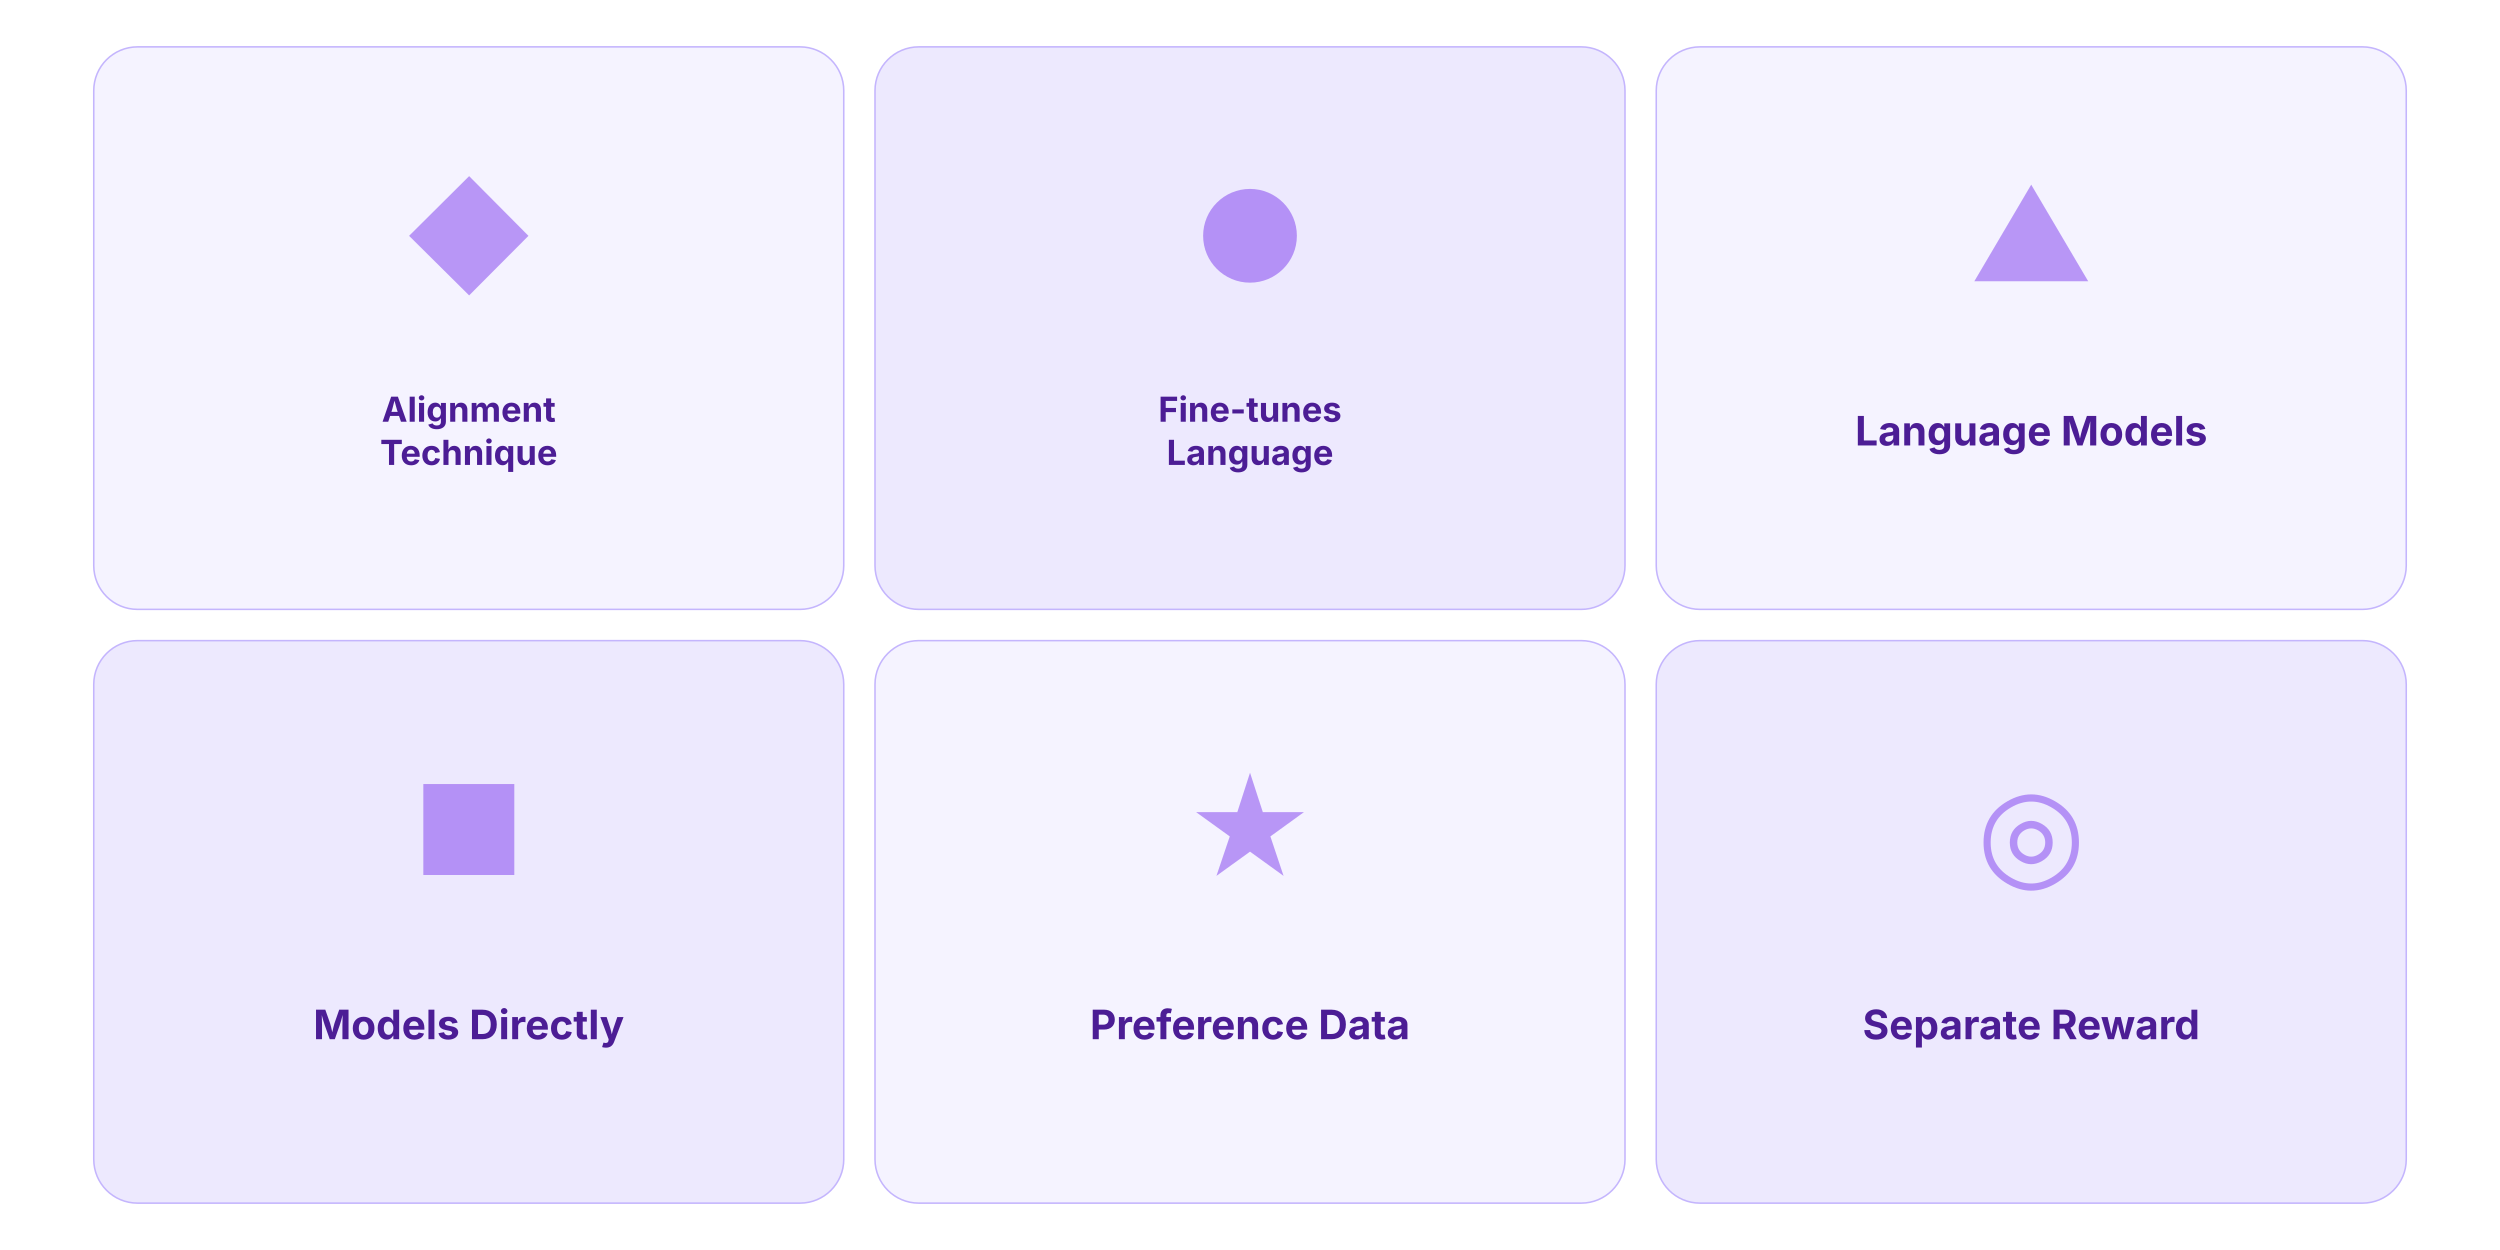
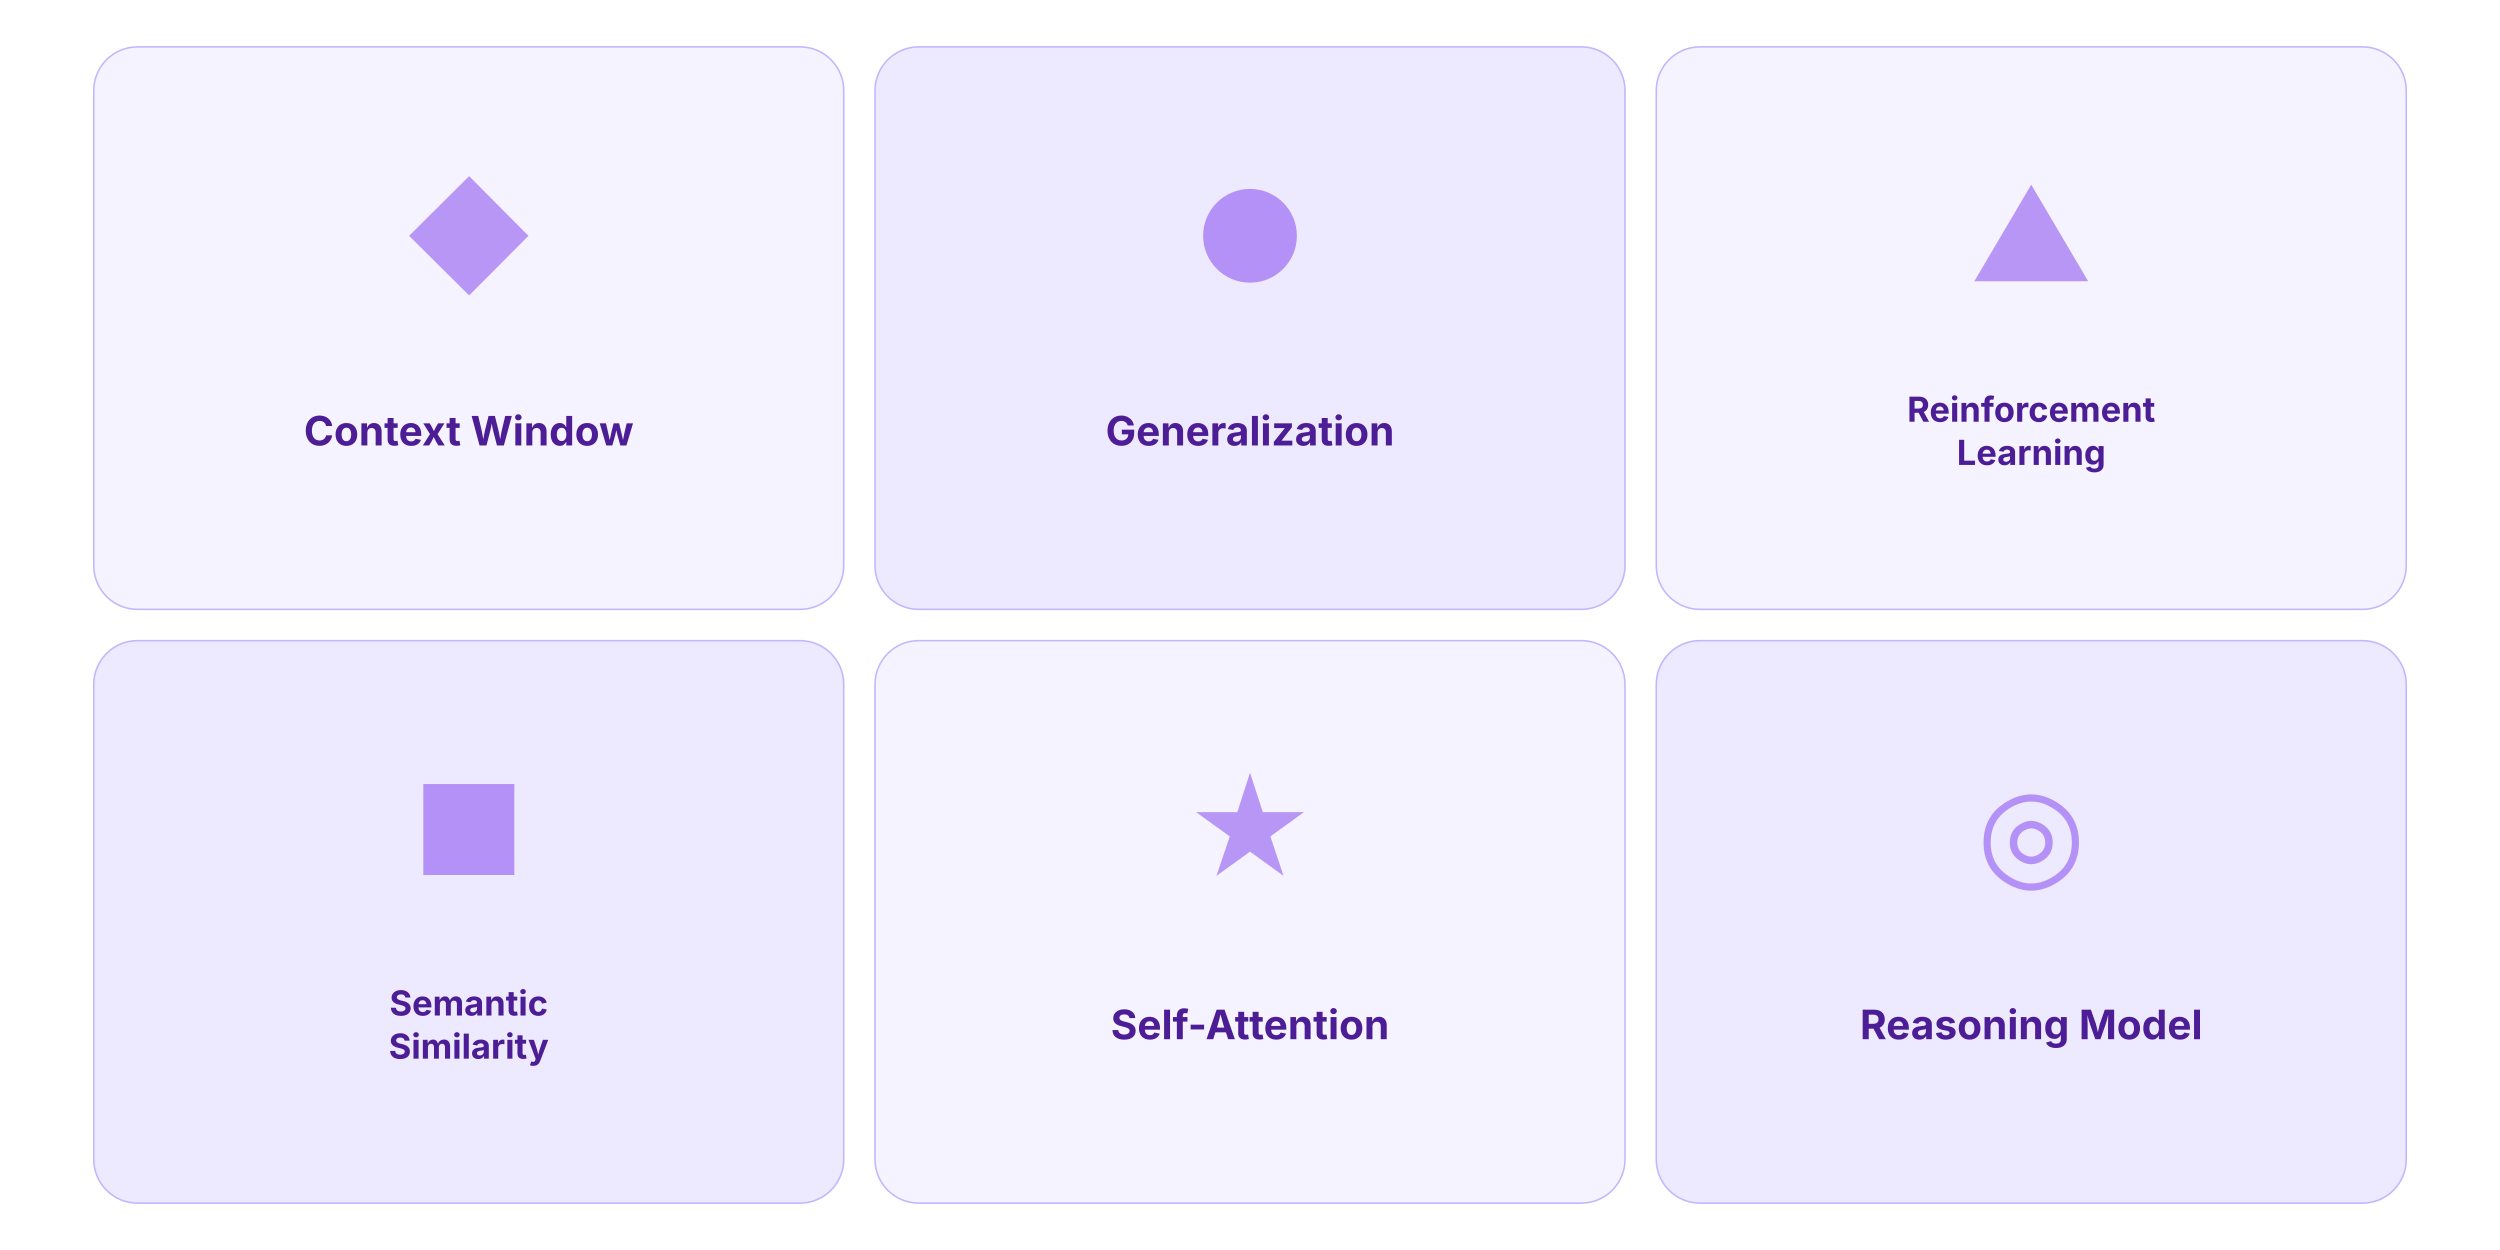
<svg xmlns="http://www.w3.org/2000/svg" viewBox="0 0 800 400" width="800" height="400">
  <rect width="800" height="400" fill="#fff" />
  <rect x="30" y="15" width="240" height="180" rx="14" fill="#f5f3ff" stroke="#c4b5fd" stroke-width="0.5" />
  <text x="150" y="90" font-family="'Inter',sans-serif" font-size="40" fill="#7c3aed" text-anchor="middle" opacity="0.5">◆</text>
-   <text x="150" y="134.961" font-family="'Inter',sans-serif" font-weight="700" font-size="11.05" fill="#4c1d95" text-anchor="middle">Alignment</text>
-   <text x="150" y="148.774" font-family="'Inter',sans-serif" font-weight="700" font-size="11.05" fill="#4c1d95" text-anchor="middle">Technique</text>
+   <text x="150" y="142.55" font-family="'Inter',sans-serif" font-weight="700" font-size="13" fill="#4c1d95" text-anchor="middle">Context Window</text>
  <rect x="280" y="15" width="240" height="180" rx="14" fill="#ede9fe" stroke="#c4b5fd" stroke-width="0.5" />
  <text x="400" y="90" font-family="'Inter',sans-serif" font-size="40" fill="#7c3aed" text-anchor="middle" opacity="0.5">●</text>
-   <text x="400" y="134.961" font-family="'Inter',sans-serif" font-weight="700" font-size="11.05" fill="#4c1d95" text-anchor="middle">Fine-tunes</text>
-   <text x="400" y="148.774" font-family="'Inter',sans-serif" font-weight="700" font-size="11.05" fill="#4c1d95" text-anchor="middle">Language</text>
+   <text x="400" y="142.55" font-family="'Inter',sans-serif" font-weight="700" font-size="13" fill="#4c1d95" text-anchor="middle">Generalization</text>
  <rect x="530" y="15" width="240" height="180" rx="14" fill="#f5f3ff" stroke="#c4b5fd" stroke-width="0.5" />
  <text x="650" y="90" font-family="'Inter',sans-serif" font-size="40" fill="#7c3aed" text-anchor="middle" opacity="0.5">▲</text>
-   <text x="650" y="142.55" font-family="'Inter',sans-serif" font-weight="700" font-size="13" fill="#4c1d95" text-anchor="middle">Language Models</text>
+   <text x="650" y="134.961" font-family="'Inter',sans-serif" font-weight="700" font-size="11.05" fill="#4c1d95" text-anchor="middle">Reinforcement</text>
+   <text x="650" y="148.774" font-family="'Inter',sans-serif" font-weight="700" font-size="11.05" fill="#4c1d95" text-anchor="middle">Learning</text>
  <rect x="30" y="205" width="240" height="180" rx="14" fill="#ede9fe" stroke="#c4b5fd" stroke-width="0.5" />
  <text x="150" y="280" font-family="'Inter',sans-serif" font-size="40" fill="#7c3aed" text-anchor="middle" opacity="0.5">■</text>
-   <text x="150" y="332.55" font-family="'Inter',sans-serif" font-weight="700" font-size="13" fill="#4c1d95" text-anchor="middle">Models Directly</text>
+   <text x="150" y="324.961" font-family="'Inter',sans-serif" font-weight="700" font-size="11.05" fill="#4c1d95" text-anchor="middle">Semantic</text>
+   <text x="150" y="338.774" font-family="'Inter',sans-serif" font-weight="700" font-size="11.05" fill="#4c1d95" text-anchor="middle">Similarity</text>
  <rect x="280" y="205" width="240" height="180" rx="14" fill="#f5f3ff" stroke="#c4b5fd" stroke-width="0.5" />
  <text x="400" y="280" font-family="'Inter',sans-serif" font-size="40" fill="#7c3aed" text-anchor="middle" opacity="0.5">★</text>
-   <text x="400" y="332.55" font-family="'Inter',sans-serif" font-weight="700" font-size="13" fill="#4c1d95" text-anchor="middle">Preference Data</text>
+   <text x="400" y="332.55" font-family="'Inter',sans-serif" font-weight="700" font-size="13" fill="#4c1d95" text-anchor="middle">Self-Attention</text>
  <rect x="530" y="205" width="240" height="180" rx="14" fill="#ede9fe" stroke="#c4b5fd" stroke-width="0.5" />
  <text x="650" y="280" font-family="'Inter',sans-serif" font-size="40" fill="#7c3aed" text-anchor="middle" opacity="0.5">◎</text>
-   <text x="650" y="332.55" font-family="'Inter',sans-serif" font-weight="700" font-size="13" fill="#4c1d95" text-anchor="middle">Separate Reward</text>
+   <text x="650" y="332.55" font-family="'Inter',sans-serif" font-weight="700" font-size="13" fill="#4c1d95" text-anchor="middle">Reasoning Model</text>
</svg>
